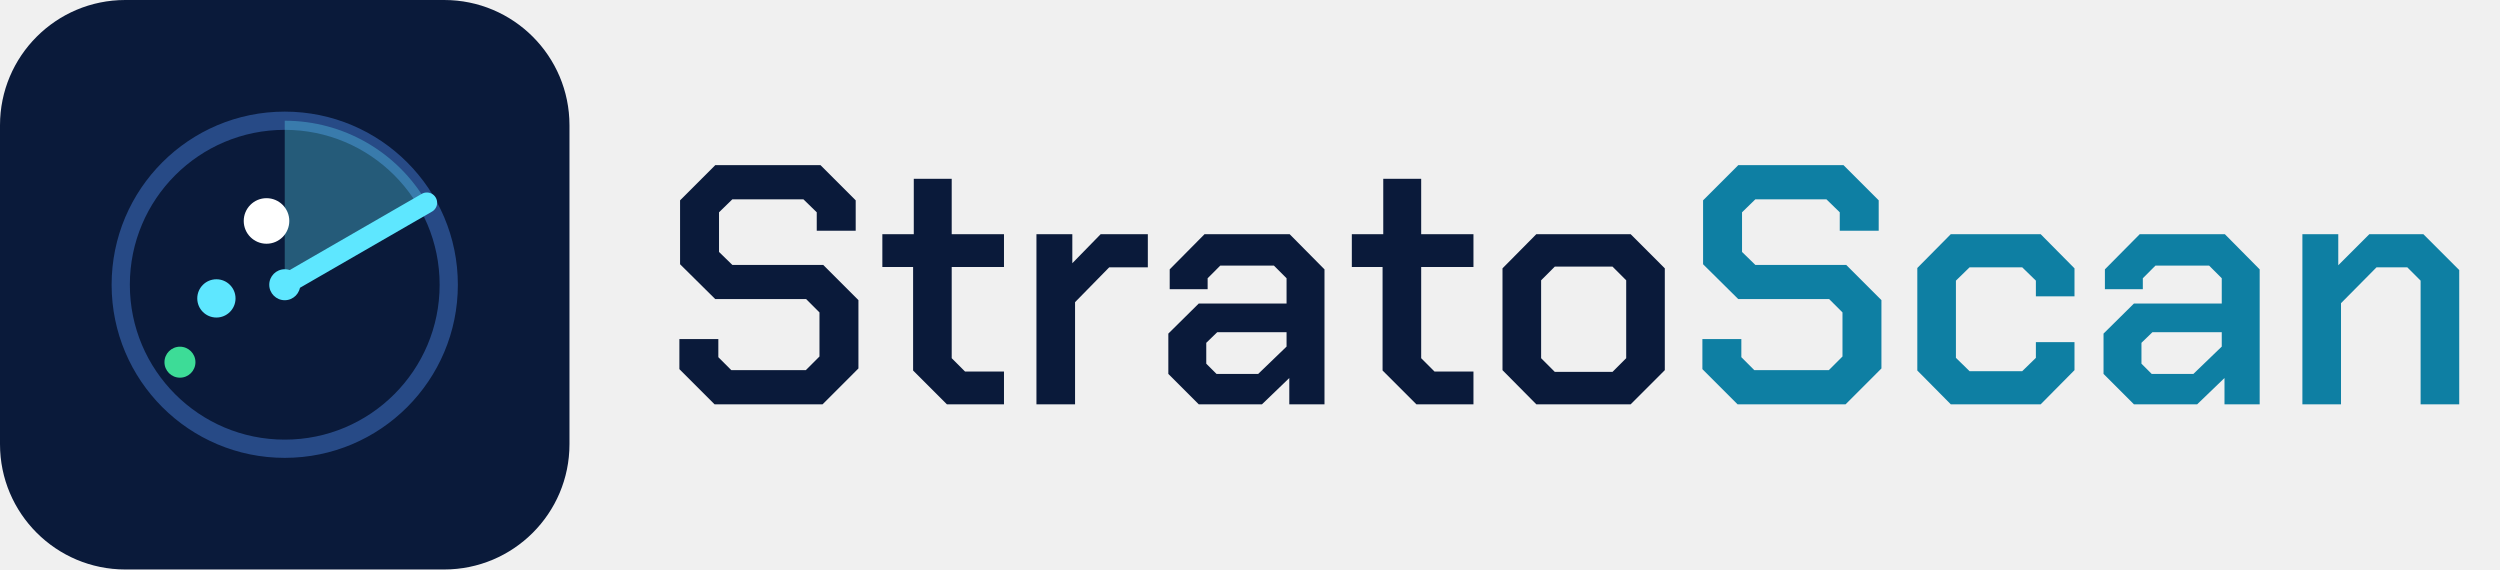
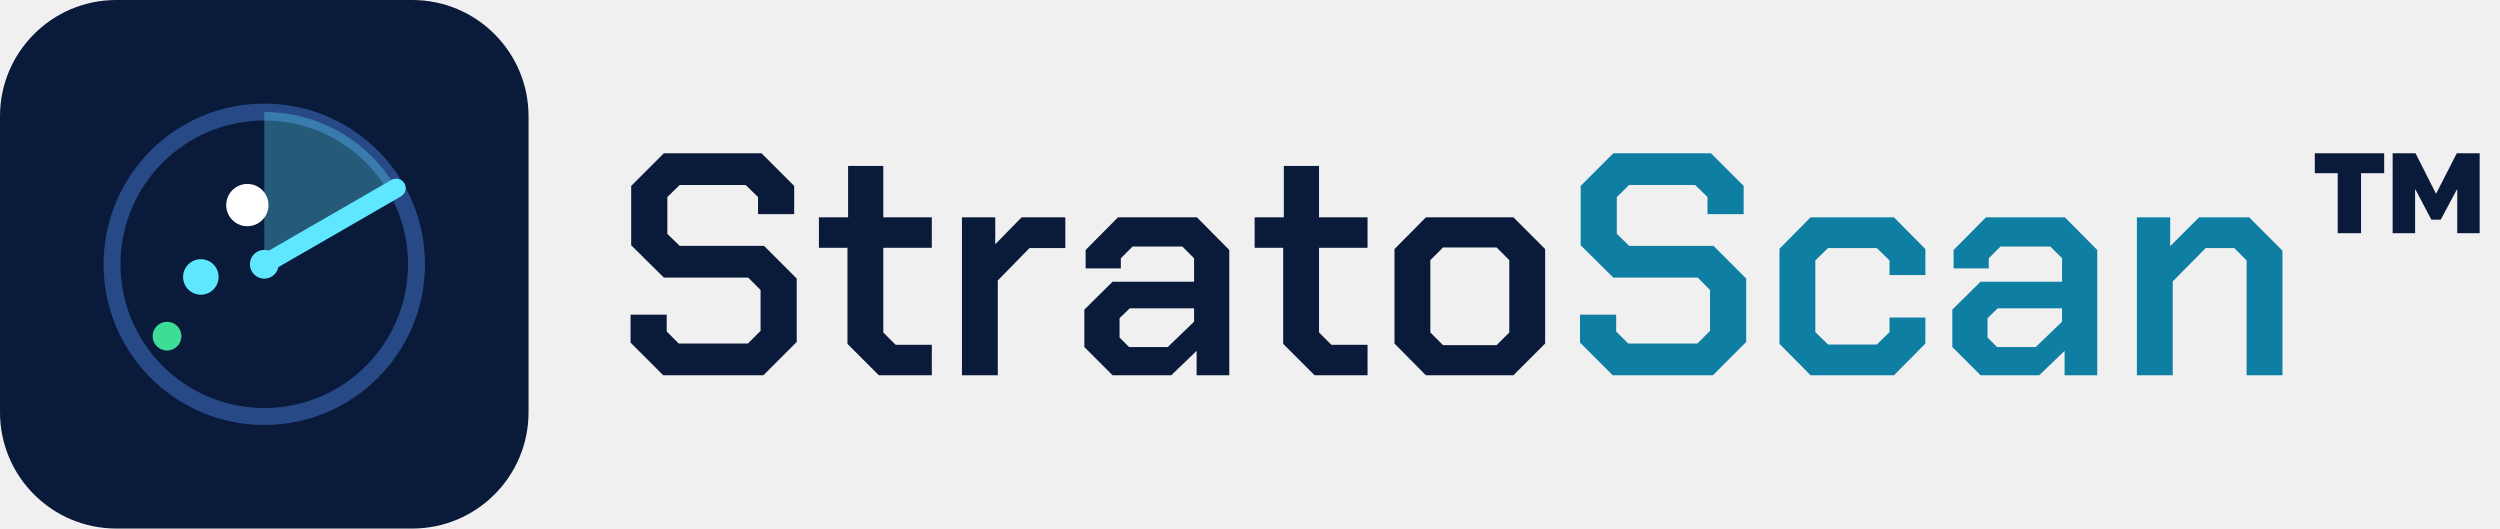
- <svg xmlns="http://www.w3.org/2000/svg" viewBox="0 0 439 100" width="439" height="100" role="img" aria-label="StratoScan">
+ <svg xmlns="http://www.w3.org/2000/svg" viewBox="0 0 473 100" width="473" height="100" role="img" aria-label="StratoScan">
  <rect width="100" height="100" rx="22" fill="#0a1a3a" />
  <g transform="translate(10 10) scale(0.8)">
    <circle cx="50" cy="50" r="36" fill="none" stroke="#274a86" stroke-width="4" />
    <path d="M50 50 L50 14 A36 36 0 0 1 81.2 32 Z" fill="#5ee7ff" opacity="0.32" />
    <line x1="50" y1="50" x2="81.2" y2="32" stroke="#5ee7ff" stroke-width="4.5" stroke-linecap="round" />
    <circle cx="50" cy="50" r="3.4" fill="#5ee7ff" />
    <circle cx="27" cy="67" r="3.4" fill="#3ddc97" />
    <circle cx="35" cy="53" r="4.2" fill="#5ee7ff" />
    <circle cx="46" cy="36" r="5" fill="#ffffff" />
  </g>
  <g transform="translate(116 71)">
    <path fill="#0a1a3a" d="M3.3 -6.18V-11.46H10.14V-8.28L12.42 -6.0H25.5L27.9 -8.4V-16.14L25.56 -18.48H9.6L3.42 -24.6V-35.82L9.6 -42.0H28.08L34.26 -35.82V-30.48H27.42V-33.72L25.08 -36.0H12.6L10.26 -33.72V-26.76L12.6 -24.48H28.56L34.74 -18.3V-6.3L28.44 0.0H9.48ZM44.34 -5.94V-24.12H38.94V-29.88H44.46V-39.6H51.12V-29.88H60.3V-24.12H51.12V-8.1L53.46 -5.76H60.3V0.0H50.28ZM66.0 -29.88H72.3V-24.78L77.28 -29.88H85.56V-24.06H78.78L72.78 -17.94V0.0H66.0ZM89.16 -5.34V-12.42L94.5 -17.7H109.92V-22.14L107.7 -24.36H98.28L96.06 -22.14V-20.22H89.4V-23.7L95.52 -29.88H110.46L116.58 -23.7V0.0H110.4V-4.62L105.6 0.0H94.5ZM104.94 -5.34 109.92 -10.14V-12.66H97.74L95.82 -10.8V-7.14L97.62 -5.34ZM126.78 -5.94V-24.12H121.38V-29.88H126.9V-39.6H133.56V-29.88H142.74V-24.12H133.56V-8.1L135.9 -5.76H142.74V0.0H132.72ZM147.84 -6.0V-23.88L153.78 -29.88H170.34L176.34 -23.88V-6.0L170.34 0.0H153.78ZM167.16 -5.7 169.56 -8.1V-21.78L167.16 -24.18H157.02L154.62 -21.78V-8.1L157.02 -5.7Z" />
    <path fill="#0e7fa3" d="M182.94 -6.18V-11.46H189.78V-8.28L192.06 -6.0H205.14L207.54 -8.4V-16.14L205.2 -18.48H189.24L183.06 -24.6V-35.82L189.24 -42.0H207.72L213.9 -35.82V-30.48H207.06V-33.72L204.72 -36.0H192.24L189.9 -33.72V-26.76L192.24 -24.48H208.2L214.38 -18.3V-6.3L208.08 0.0H189.12ZM220.68 -5.94V-23.94L226.56 -29.88H242.34L248.28 -23.88V-18.96H241.5V-21.72L239.1 -24.06H229.86L227.46 -21.72V-8.16L229.86 -5.82H239.1L241.5 -8.16V-10.92H248.28V-6.0L242.34 0.0H226.56ZM253.38 -5.34V-12.42L258.72 -17.7H274.14V-22.14L271.92 -24.36H262.5L260.28 -22.14V-20.22H253.62V-23.7L259.74 -29.88H274.68L280.8 -23.7V0.0H274.62V-4.62L269.82 0.0H258.72ZM269.16 -5.34 274.14 -10.14V-12.66H261.96L260.04 -10.8V-7.14L261.84 -5.34ZM288.3 -29.88H294.6V-24.42L300.06 -29.88H309.54L315.84 -23.58V0.0H309.06V-21.72L306.72 -24.06H301.32L295.08 -17.76V0.0H288.3Z" />
+     <path fill="#0a1a3a" d="M326.292 -38.231H321.96V-42.0H335.087V-38.231H330.711V-26.88H326.292ZM336.69 -42.0H341.022L344.878 -34.375H344.922L348.821 -42.0H353.153V-26.88H348.907V-35.112H348.821L345.788 -29.436H344.012L341.022 -35.112H340.936V-26.88H336.69Z" />
  </g>
</svg>
